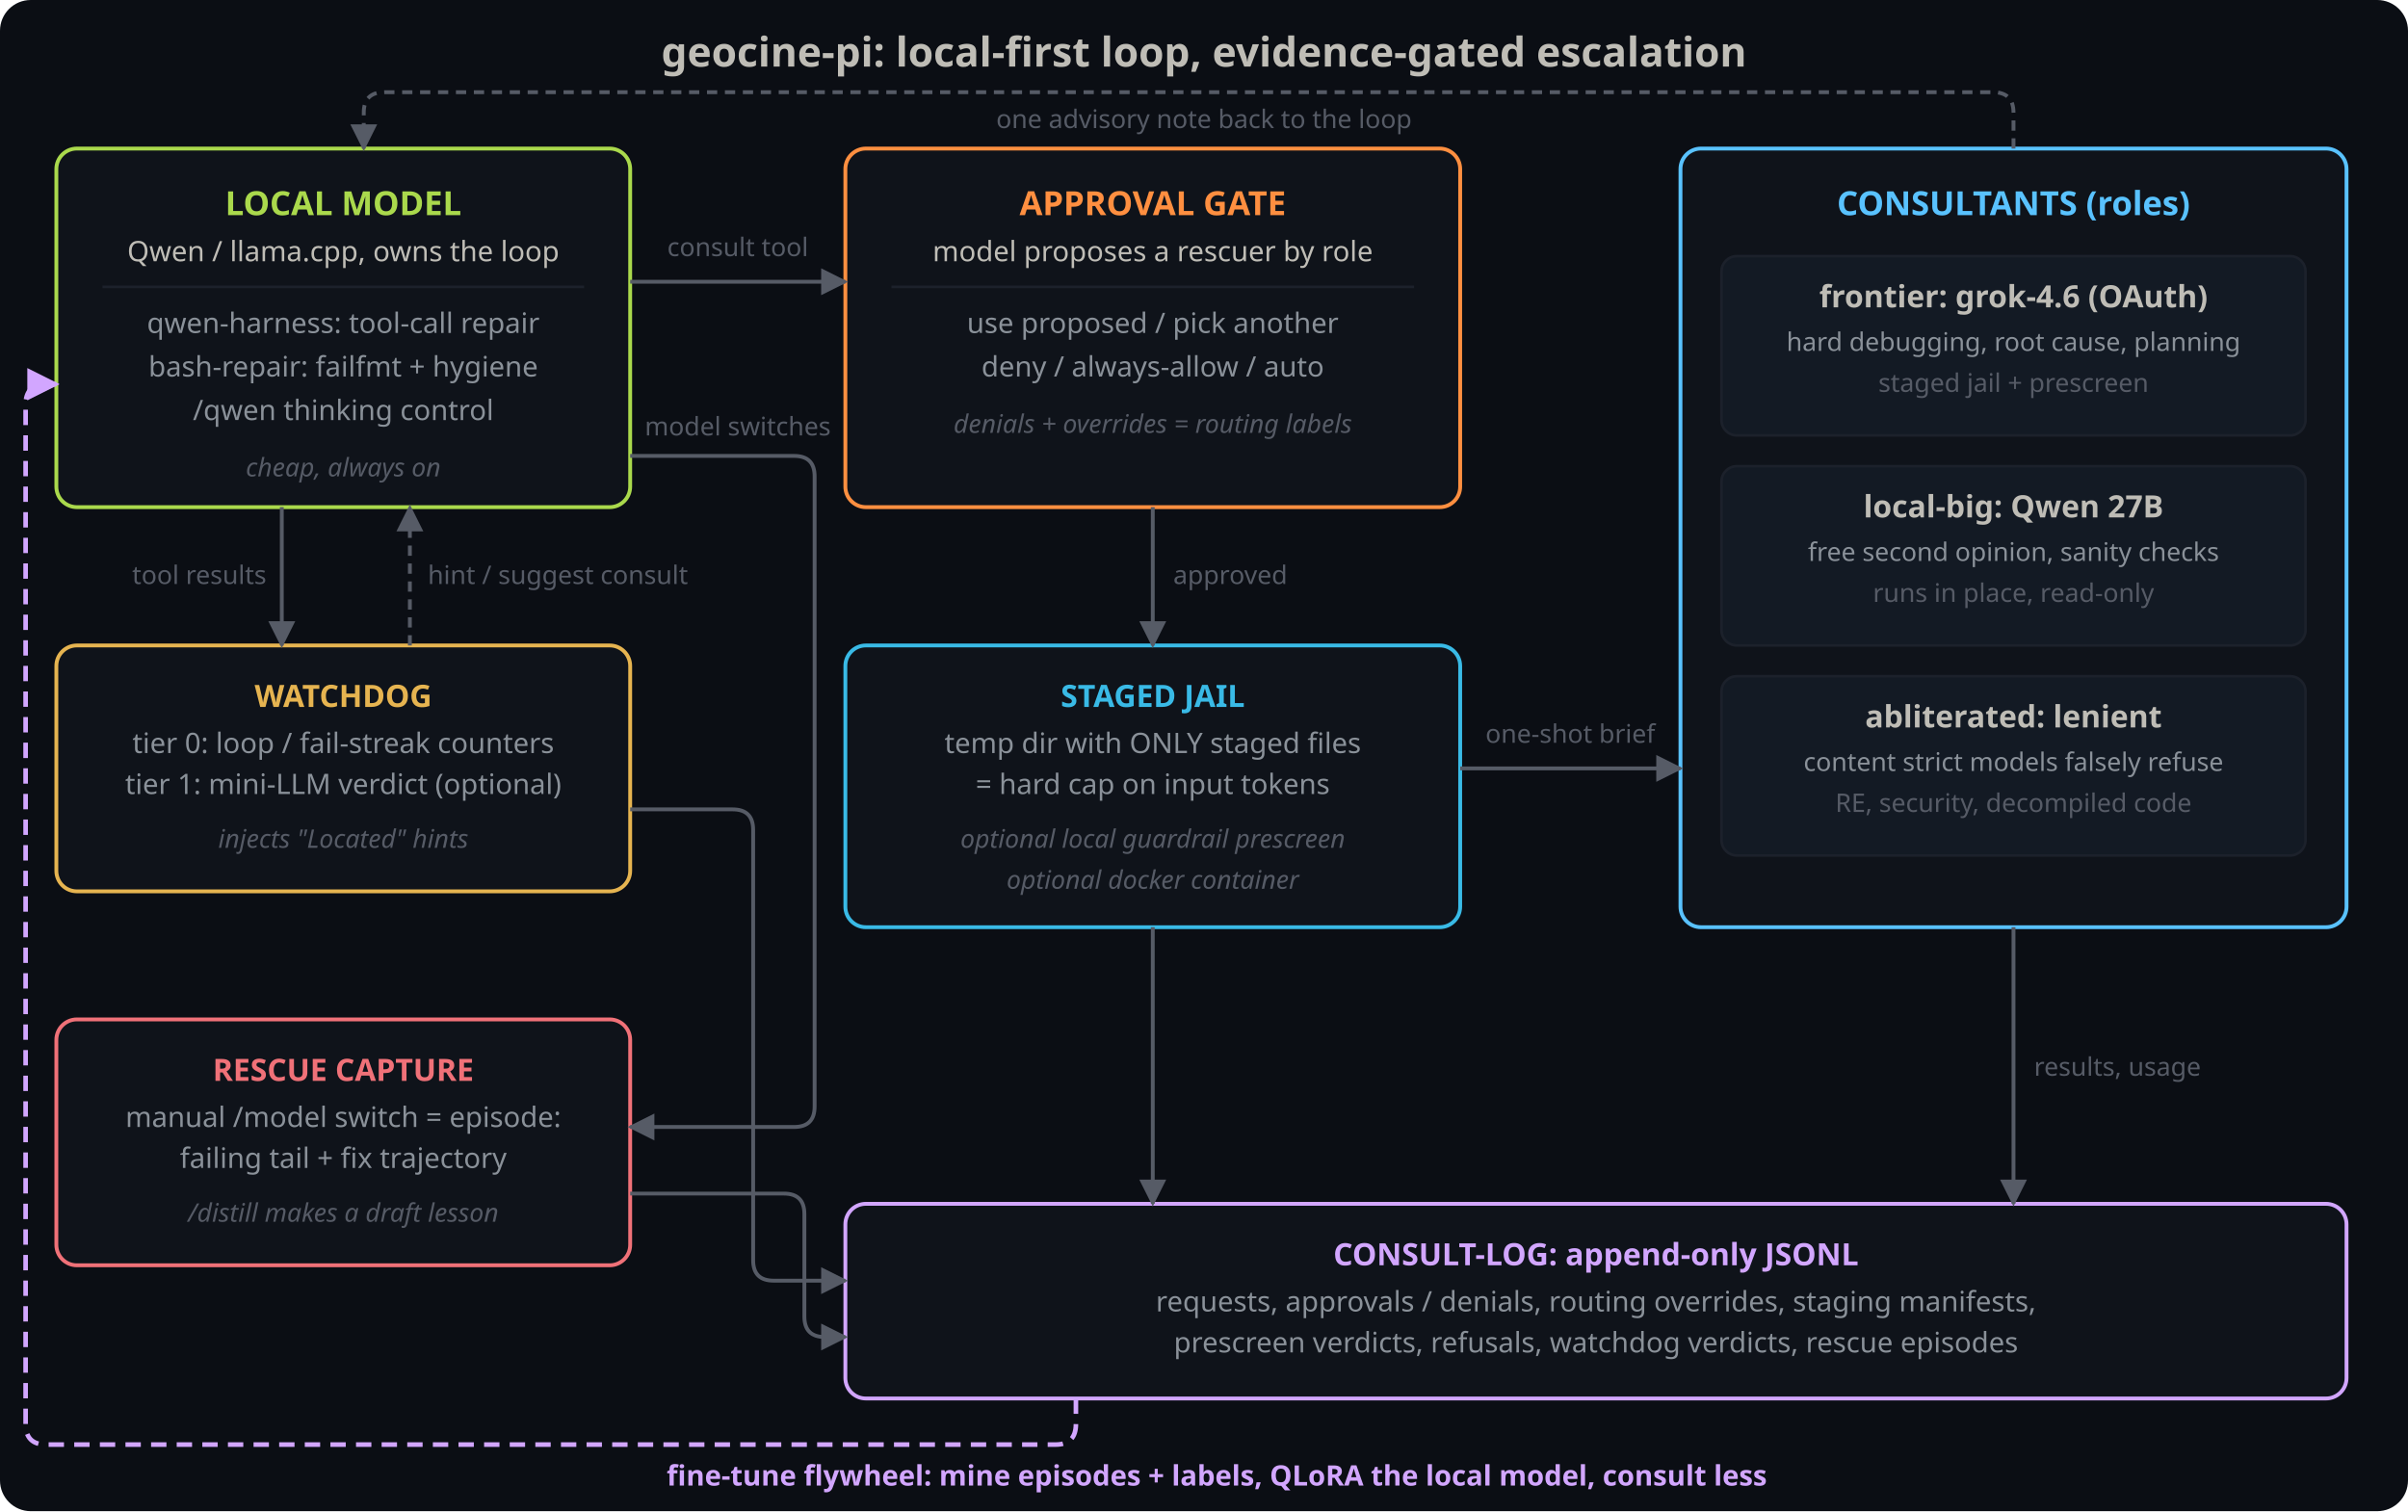
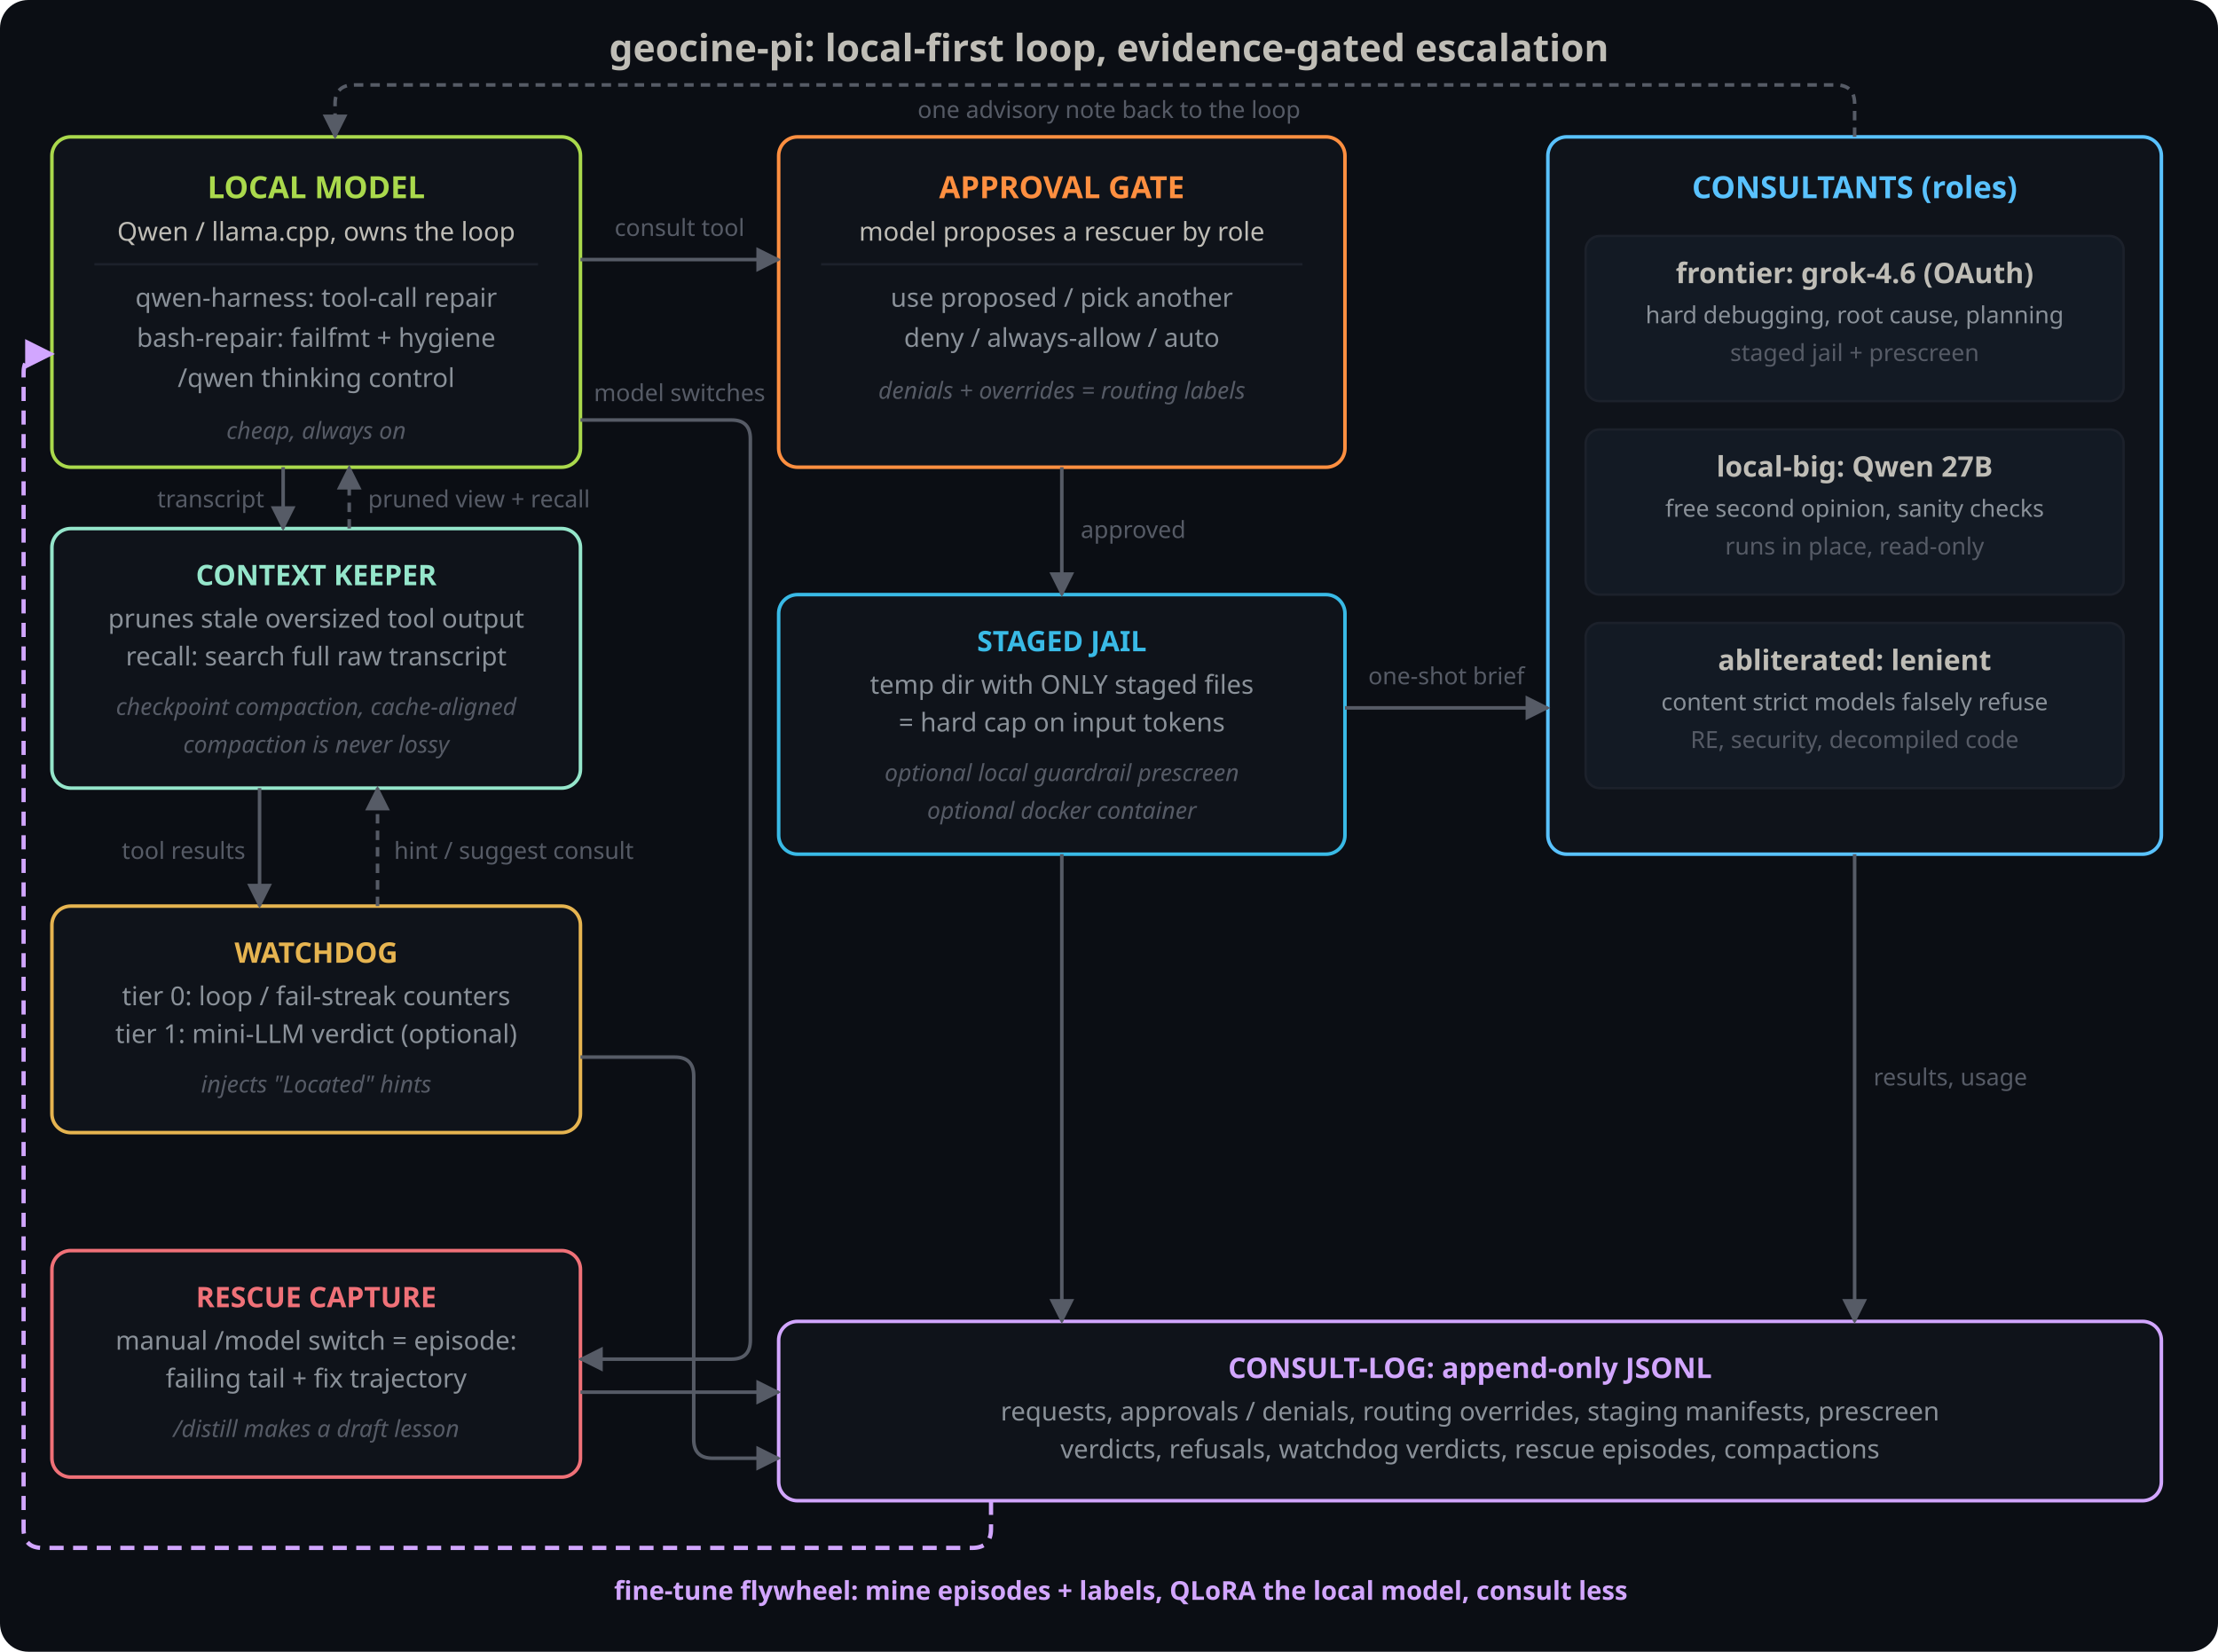
- <svg xmlns="http://www.w3.org/2000/svg" viewBox="0 0 940 590" font-family="ui-sans-serif, system-ui, 'Segoe UI', sans-serif">
+ <svg xmlns="http://www.w3.org/2000/svg" viewBox="0 0 940 700" font-family="ui-sans-serif, system-ui, 'Segoe UI', sans-serif">
  <defs>
    <marker id="arrow" viewBox="0 0 10 10" refX="9" refY="5" markerWidth="7" markerHeight="7" orient="auto-start-reverse">
      <path d="M0,0 L10,5 L0,10 z" fill="#565b66" />
    </marker>
    <marker id="arrowp" viewBox="0 0 10 10" refX="9" refY="5" markerWidth="7" markerHeight="7" orient="auto-start-reverse">
      <path d="M0,0 L10,5 L0,10 z" fill="#d2a6ff" />
    </marker>
  </defs>
-   <rect x="0" y="0" width="940" height="590" rx="12" fill="#0b0e14" />
+   <rect x="0" y="0" width="940" height="700" rx="12" fill="#0b0e14" />
  <text x="470" y="26" text-anchor="middle" font-size="16" font-weight="700" fill="#bfbdb6">geocine-pi: local-first loop, evidence-gated escalation</text>
  <rect x="22" y="58" width="224" height="140" rx="8" fill="#0f131a" stroke="#aad94c" stroke-width="1.5" />
  <text x="134" y="84" text-anchor="middle" font-size="13" font-weight="700" fill="#aad94c">LOCAL MODEL</text>
  <text x="134" y="102" text-anchor="middle" font-size="11" fill="#bfbdb6">Qwen / llama.cpp, owns the loop</text>
  <line x1="40" y1="112" x2="228" y2="112" stroke="#1c212b" stroke-width="1" />
  <text x="134" y="130" text-anchor="middle" font-size="11" fill="#8a9199">qwen-harness: tool-call repair</text>
  <text x="134" y="147" text-anchor="middle" font-size="11" fill="#8a9199">bash-repair: failfmt + hygiene</text>
  <text x="134" y="164" text-anchor="middle" font-size="11" fill="#8a9199">/qwen thinking control</text>
  <text x="134" y="186" text-anchor="middle" font-size="10" font-style="italic" fill="#565b66">cheap, always on</text>
-   <rect x="22" y="252" width="224" height="96" rx="8" fill="#0f131a" stroke="#e6b450" stroke-width="1.5" />
-   <text x="134" y="276" text-anchor="middle" font-size="12" font-weight="700" fill="#e6b450">WATCHDOG</text>
-   <text x="134" y="294" text-anchor="middle" font-size="11" fill="#8a9199">tier 0: loop / fail-streak counters</text>
-   <text x="134" y="310" text-anchor="middle" font-size="11" fill="#8a9199">tier 1: mini-LLM verdict (optional)</text>
-   <text x="134" y="331" text-anchor="middle" font-size="10" font-style="italic" fill="#565b66">injects "Located" hints</text>
-   <path d="M110,198 L110,252" stroke="#565b66" stroke-width="1.5" fill="none" marker-end="url(#arrow)" />
-   <text x="104" y="228" text-anchor="end" font-size="10" fill="#565b66">tool results</text>
-   <path d="M160,252 L160,198" stroke="#565b66" stroke-width="1.5" fill="none" stroke-dasharray="4 3" marker-end="url(#arrow)" />
-   <text x="167" y="228" font-size="10" fill="#565b66">hint / suggest consult</text>
-   <rect x="22" y="398" width="224" height="96" rx="8" fill="#0f131a" stroke="#f07178" stroke-width="1.5" />
-   <text x="134" y="422" text-anchor="middle" font-size="12" font-weight="700" fill="#f07178">RESCUE CAPTURE</text>
-   <text x="134" y="440" text-anchor="middle" font-size="11" fill="#8a9199">manual /model switch = episode:</text>
-   <text x="134" y="456" text-anchor="middle" font-size="11" fill="#8a9199">failing tail + fix trajectory</text>
-   <text x="134" y="477" text-anchor="middle" font-size="10" font-style="italic" fill="#565b66">/distill makes a draft lesson</text>
-   <path d="M246,178 L310,178 Q318,178 318,186 L318,432 Q318,440 310,440 L246,440" stroke="#565b66" stroke-width="1.5" fill="none" marker-end="url(#arrow)" />
+   <rect x="22" y="224" width="224" height="110" rx="8" fill="#0f131a" stroke="#95e6cb" stroke-width="1.5" />
+   <text x="134" y="248" text-anchor="middle" font-size="12" font-weight="700" fill="#95e6cb">CONTEXT KEEPER</text>
+   <text x="134" y="266" text-anchor="middle" font-size="11" fill="#8a9199">prunes stale oversized tool output</text>
+   <text x="134" y="282" text-anchor="middle" font-size="11" fill="#8a9199">recall: search full raw transcript</text>
+   <text x="134" y="303" text-anchor="middle" font-size="10" font-style="italic" fill="#565b66">checkpoint compaction, cache-aligned</text>
+   <text x="134" y="319" text-anchor="middle" font-size="10" font-style="italic" fill="#565b66">compaction is never lossy</text>
+   <path d="M120,198 L120,224" stroke="#565b66" stroke-width="1.5" fill="none" marker-end="url(#arrow)" />
+   <text x="112" y="215" text-anchor="end" font-size="10" fill="#565b66">transcript</text>
+   <path d="M148,224 L148,198" stroke="#565b66" stroke-width="1.5" fill="none" stroke-dasharray="4 3" marker-end="url(#arrow)" />
+   <text x="156" y="215" font-size="10" fill="#565b66">pruned view + recall</text>
+   <rect x="22" y="384" width="224" height="96" rx="8" fill="#0f131a" stroke="#e6b450" stroke-width="1.5" />
+   <text x="134" y="408" text-anchor="middle" font-size="12" font-weight="700" fill="#e6b450">WATCHDOG</text>
+   <text x="134" y="426" text-anchor="middle" font-size="11" fill="#8a9199">tier 0: loop / fail-streak counters</text>
+   <text x="134" y="442" text-anchor="middle" font-size="11" fill="#8a9199">tier 1: mini-LLM verdict (optional)</text>
+   <text x="134" y="463" text-anchor="middle" font-size="10" font-style="italic" fill="#565b66">injects "Located" hints</text>
+   <path d="M110,334 L110,384" stroke="#565b66" stroke-width="1.5" fill="none" marker-end="url(#arrow)" />
+   <text x="104" y="364" text-anchor="end" font-size="10" fill="#565b66">tool results</text>
+   <path d="M160,384 L160,334" stroke="#565b66" stroke-width="1.5" fill="none" stroke-dasharray="4 3" marker-end="url(#arrow)" />
+   <text x="167" y="364" font-size="10" fill="#565b66">hint / suggest consult</text>
+   <rect x="22" y="530" width="224" height="96" rx="8" fill="#0f131a" stroke="#f07178" stroke-width="1.5" />
+   <text x="134" y="554" text-anchor="middle" font-size="12" font-weight="700" fill="#f07178">RESCUE CAPTURE</text>
+   <text x="134" y="572" text-anchor="middle" font-size="11" fill="#8a9199">manual /model switch = episode:</text>
+   <text x="134" y="588" text-anchor="middle" font-size="11" fill="#8a9199">failing tail + fix trajectory</text>
+   <text x="134" y="609" text-anchor="middle" font-size="10" font-style="italic" fill="#565b66">/distill makes a draft lesson</text>
+   <path d="M246,178 L310,178 Q318,178 318,186 L318,568 Q318,576 310,576 L246,576" stroke="#565b66" stroke-width="1.5" fill="none" marker-end="url(#arrow)" />
  <text x="288" y="170" text-anchor="middle" font-size="10" fill="#565b66">model switches</text>
  <rect x="330" y="58" width="240" height="140" rx="8" fill="#0f131a" stroke="#ff8f40" stroke-width="1.5" />
  <text x="450" y="84" text-anchor="middle" font-size="13" font-weight="700" fill="#ff8f40">APPROVAL GATE</text>
  <text x="450" y="102" text-anchor="middle" font-size="11" fill="#bfbdb6">model proposes a rescuer by role</text>
  <line x1="348" y1="112" x2="552" y2="112" stroke="#1c212b" stroke-width="1" />
  <text x="450" y="130" text-anchor="middle" font-size="11" fill="#8a9199">use proposed / pick another</text>
  <text x="450" y="147" text-anchor="middle" font-size="11" fill="#8a9199">deny / always-allow / auto</text>
  <text x="450" y="169" text-anchor="middle" font-size="10" font-style="italic" fill="#565b66">denials + overrides = routing labels</text>
  <path d="M246,110 L330,110" stroke="#565b66" stroke-width="1.5" fill="none" marker-end="url(#arrow)" />
  <text x="288" y="100" text-anchor="middle" font-size="10" fill="#565b66">consult tool</text>
  <rect x="330" y="252" width="240" height="110" rx="8" fill="#0f131a" stroke="#39bae6" stroke-width="1.5" />
  <text x="450" y="276" text-anchor="middle" font-size="12" font-weight="700" fill="#39bae6">STAGED JAIL</text>
  <text x="450" y="294" text-anchor="middle" font-size="11" fill="#8a9199">temp dir with ONLY staged files</text>
  <text x="450" y="310" text-anchor="middle" font-size="11" fill="#8a9199">= hard cap on input tokens</text>
  <text x="450" y="331" text-anchor="middle" font-size="10" font-style="italic" fill="#565b66">optional local guardrail prescreen</text>
  <text x="450" y="347" text-anchor="middle" font-size="10" font-style="italic" fill="#565b66">optional docker container</text>
  <path d="M450,198 L450,252" stroke="#565b66" stroke-width="1.5" fill="none" marker-end="url(#arrow)" />
  <text x="458" y="228" font-size="10" fill="#565b66">approved</text>
  <rect x="656" y="58" width="260" height="304" rx="8" fill="#0f131a" stroke="#59c2ff" stroke-width="1.5" />
  <text x="786" y="84" text-anchor="middle" font-size="13" font-weight="700" fill="#59c2ff">CONSULTANTS (roles)</text>
  <rect x="672" y="100" width="228" height="70" rx="6" fill="#131a24" stroke="#1c212b" stroke-width="1" />
  <text x="786" y="120" text-anchor="middle" font-size="12" font-weight="600" fill="#bfbdb6">frontier: grok-4.6 (OAuth)</text>
  <text x="786" y="137" text-anchor="middle" font-size="10" fill="#8a9199">hard debugging, root cause, planning</text>
  <text x="786" y="153" text-anchor="middle" font-size="10" fill="#565b66">staged jail + prescreen</text>
  <rect x="672" y="182" width="228" height="70" rx="6" fill="#131a24" stroke="#1c212b" stroke-width="1" />
  <text x="786" y="202" text-anchor="middle" font-size="12" font-weight="600" fill="#bfbdb6">local-big: Qwen 27B</text>
  <text x="786" y="219" text-anchor="middle" font-size="10" fill="#8a9199">free second opinion, sanity checks</text>
  <text x="786" y="235" text-anchor="middle" font-size="10" fill="#565b66">runs in place, read-only</text>
  <rect x="672" y="264" width="228" height="70" rx="6" fill="#131a24" stroke="#1c212b" stroke-width="1" />
  <text x="786" y="284" text-anchor="middle" font-size="12" font-weight="600" fill="#bfbdb6">abliterated: lenient</text>
  <text x="786" y="301" text-anchor="middle" font-size="10" fill="#8a9199">content strict models falsely refuse</text>
  <text x="786" y="317" text-anchor="middle" font-size="10" fill="#565b66">RE, security, decompiled code</text>
  <path d="M570,300 L656,300" stroke="#565b66" stroke-width="1.5" fill="none" marker-end="url(#arrow)" />
  <text x="613" y="290" text-anchor="middle" font-size="10" fill="#565b66">one-shot brief</text>
  <path d="M786,58 L786,44 Q786,36 778,36 L150,36 Q142,36 142,44 L142,58" stroke="#565b66" stroke-width="1.5" fill="none" stroke-dasharray="4 3" marker-end="url(#arrow)" />
  <text x="470" y="50" text-anchor="middle" font-size="10" fill="#565b66">one advisory note back to the loop</text>
-   <rect x="330" y="470" width="586" height="76" rx="8" fill="#0f131a" stroke="#d2a6ff" stroke-width="1.5" />
-   <text x="623" y="494" text-anchor="middle" font-size="12" font-weight="700" fill="#d2a6ff">CONSULT-LOG: append-only JSONL</text>
-   <text x="623" y="512" text-anchor="middle" font-size="11" fill="#8a9199">requests, approvals / denials, routing overrides, staging manifests,</text>
-   <text x="623" y="528" text-anchor="middle" font-size="11" fill="#8a9199">prescreen verdicts, refusals, watchdog verdicts, rescue episodes</text>
-   <path d="M450,362 L450,470" stroke="#565b66" stroke-width="1.5" fill="none" marker-end="url(#arrow)" />
-   <path d="M786,362 L786,470" stroke="#565b66" stroke-width="1.5" fill="none" marker-end="url(#arrow)" />
-   <text x="794" y="420" font-size="10" fill="#565b66">results, usage</text>
-   <path d="M246,316 L286,316 Q294,316 294,324 L294,492 Q294,500 302,500 L330,500" stroke="#565b66" stroke-width="1.5" fill="none" marker-end="url(#arrow)" />
-   <path d="M246,466 L306,466 Q314,466 314,474 L314,514 Q314,522 322,522 L330,522" stroke="#565b66" stroke-width="1.5" fill="none" marker-end="url(#arrow)" />
-   <path d="M420,546 L420,556 Q420,564 412,564 L18,564 Q10,564 10,556 L10,158 Q10,150 18,150 L22,150" stroke="#d2a6ff" stroke-width="1.8" fill="none" stroke-dasharray="6 4" marker-end="url(#arrowp)" />
-   <text x="475" y="580" text-anchor="middle" font-size="11" font-weight="600" fill="#d2a6ff">fine-tune flywheel: mine episodes + labels, QLoRA the local model, consult less</text>
+   <rect x="330" y="560" width="586" height="76" rx="8" fill="#0f131a" stroke="#d2a6ff" stroke-width="1.5" />
+   <text x="623" y="584" text-anchor="middle" font-size="12" font-weight="700" fill="#d2a6ff">CONSULT-LOG: append-only JSONL</text>
+   <text x="623" y="602" text-anchor="middle" font-size="11" fill="#8a9199">requests, approvals / denials, routing overrides, staging manifests, prescreen</text>
+   <text x="623" y="618" text-anchor="middle" font-size="11" fill="#8a9199">verdicts, refusals, watchdog verdicts, rescue episodes, compactions</text>
+   <path d="M450,362 L450,560" stroke="#565b66" stroke-width="1.5" fill="none" marker-end="url(#arrow)" />
+   <path d="M786,362 L786,560" stroke="#565b66" stroke-width="1.5" fill="none" marker-end="url(#arrow)" />
+   <text x="794" y="460" font-size="10" fill="#565b66">results, usage</text>
+   <path d="M246,448 L286,448 Q294,448 294,456 L294,610 Q294,618 302,618 L330,618" stroke="#565b66" stroke-width="1.5" fill="none" marker-end="url(#arrow)" />
+   <path d="M246,590 L330,590" stroke="#565b66" stroke-width="1.5" fill="none" marker-end="url(#arrow)" />
+   <path d="M420,636 L420,648 Q420,656 412,656 L18,656 Q10,656 10,648 L10,158 Q10,150 18,150 L22,150" stroke="#d2a6ff" stroke-width="1.8" fill="none" stroke-dasharray="6 4" marker-end="url(#arrowp)" />
+   <text x="475" y="678" text-anchor="middle" font-size="11" font-weight="600" fill="#d2a6ff">fine-tune flywheel: mine episodes + labels, QLoRA the local model, consult less</text>
</svg>
